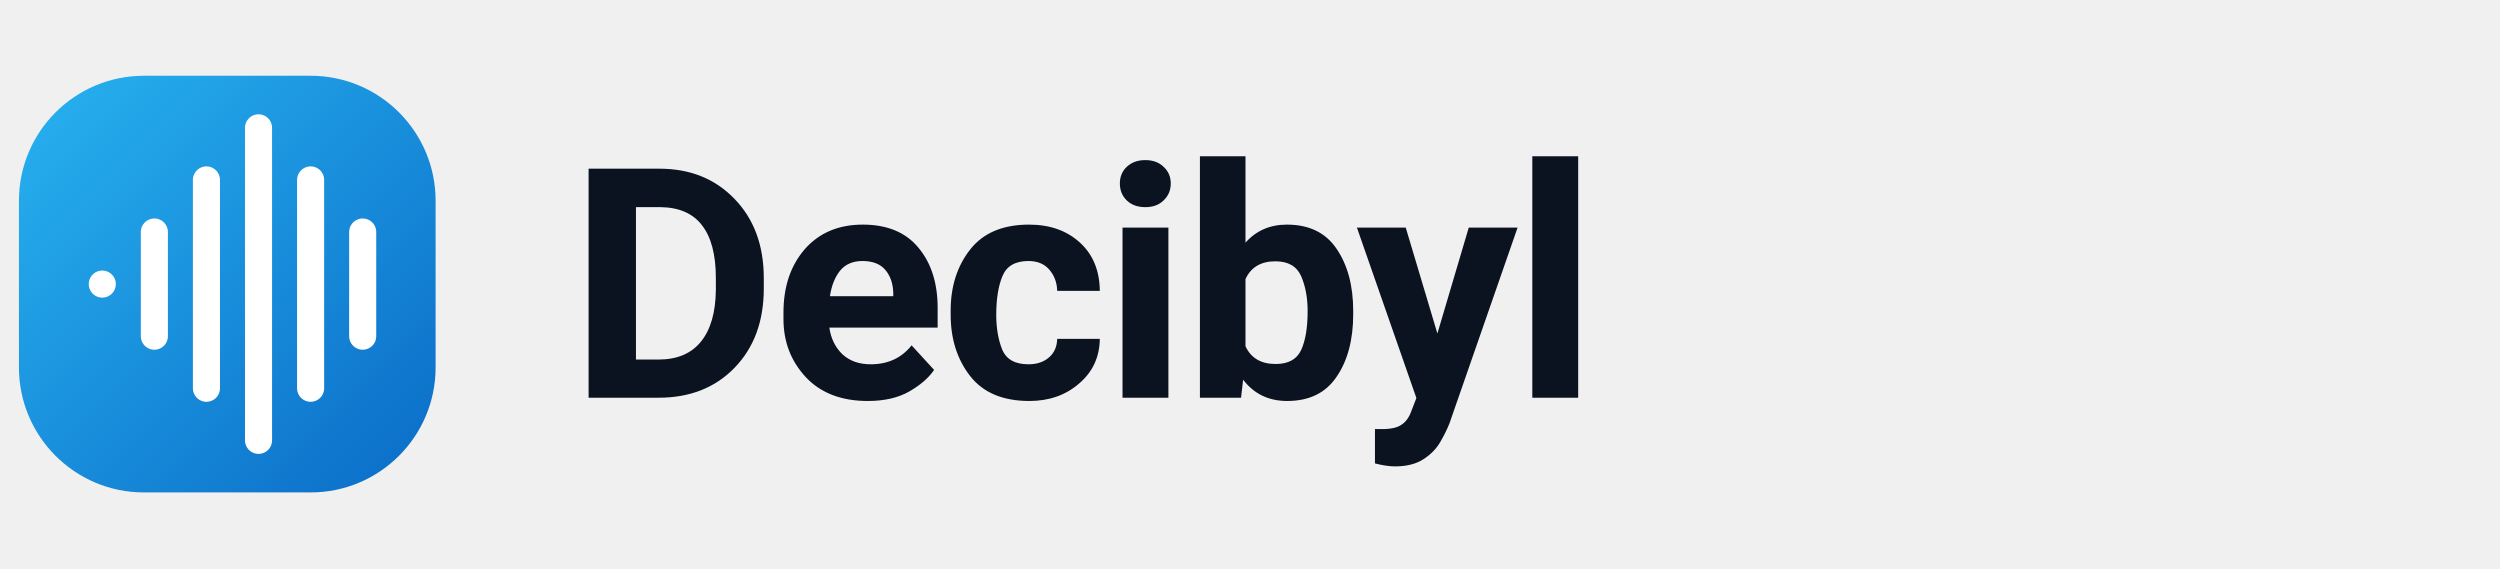
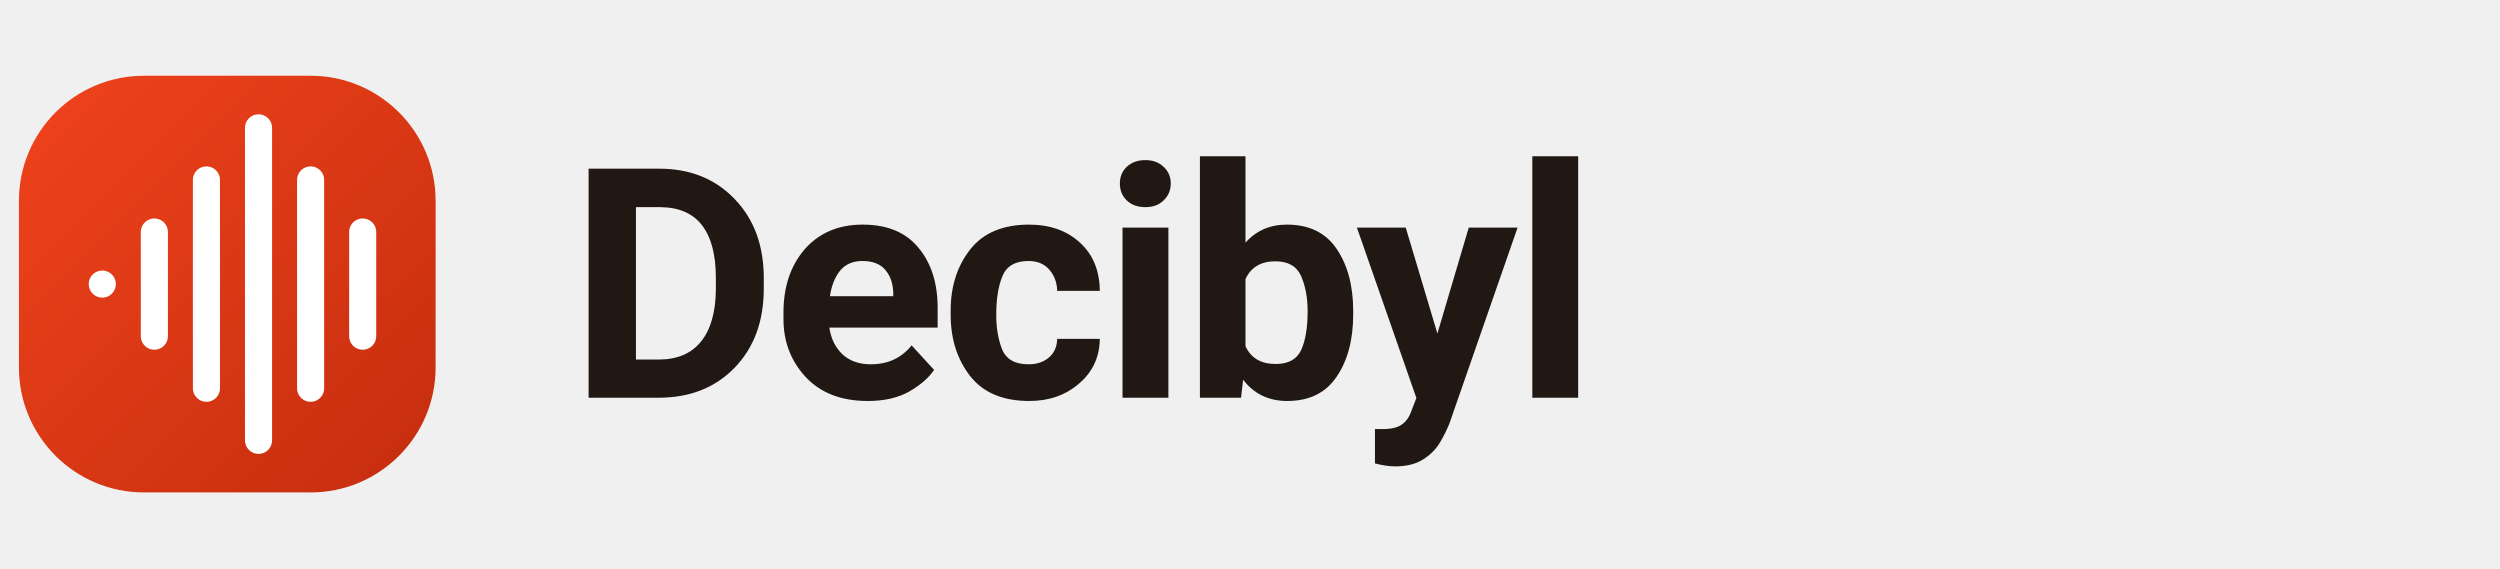
<svg xmlns="http://www.w3.org/2000/svg" width="132" height="30" viewBox="0 0 132 30" fill="none" role="img" aria-label="Decibyl AI">
  <defs>
    <linearGradient id="dcb-mark-light" x1="0" y1="0" x2="1" y2="1">
-       <stop offset="0" stop-color="#28B3F0" />
-       <stop offset="1" stop-color="#0A6BC7" />
+       <stop offset="0" stop-color="#F0431C" />
+       <stop offset="1" stop-color="#C42D0E" />
    </linearGradient>
  </defs>
  <rect x="1" y="4" width="22" height="22" rx="6.6" fill="url(#dcb-mark-light)" />
  <g stroke="#fff" stroke-width="1.43" stroke-linecap="round">
    <line x1="5.4" y1="15" x2="5.4" y2="15" />
    <line x1="8.15" y1="12.25" x2="8.15" y2="17.75" />
    <line x1="10.9" y1="9.5" x2="10.9" y2="20.5" />
    <line x1="13.65" y1="6.75" x2="13.65" y2="23.25" />
    <line x1="16.4" y1="9.5" x2="16.4" y2="20.5" />
    <line x1="19.15" y1="12.25" x2="19.15" y2="17.75" />
  </g>
-   <text x="30" y="21" font-family="ui-sans-serif, system-ui, -apple-system, 'Segoe UI', Roboto, Helvetica, Arial, sans-serif" font-size="17" font-weight="650" letter-spacing="-0.3" fill="#0B1220">Decibyl</text>
+   <text x="30" y="21" font-family="ui-sans-serif, system-ui, -apple-system, 'Segoe UI', Roboto, Helvetica, Arial, sans-serif" font-size="17" font-weight="650" letter-spacing="-0.3" fill="#211814">Decibyl</text>
</svg>
